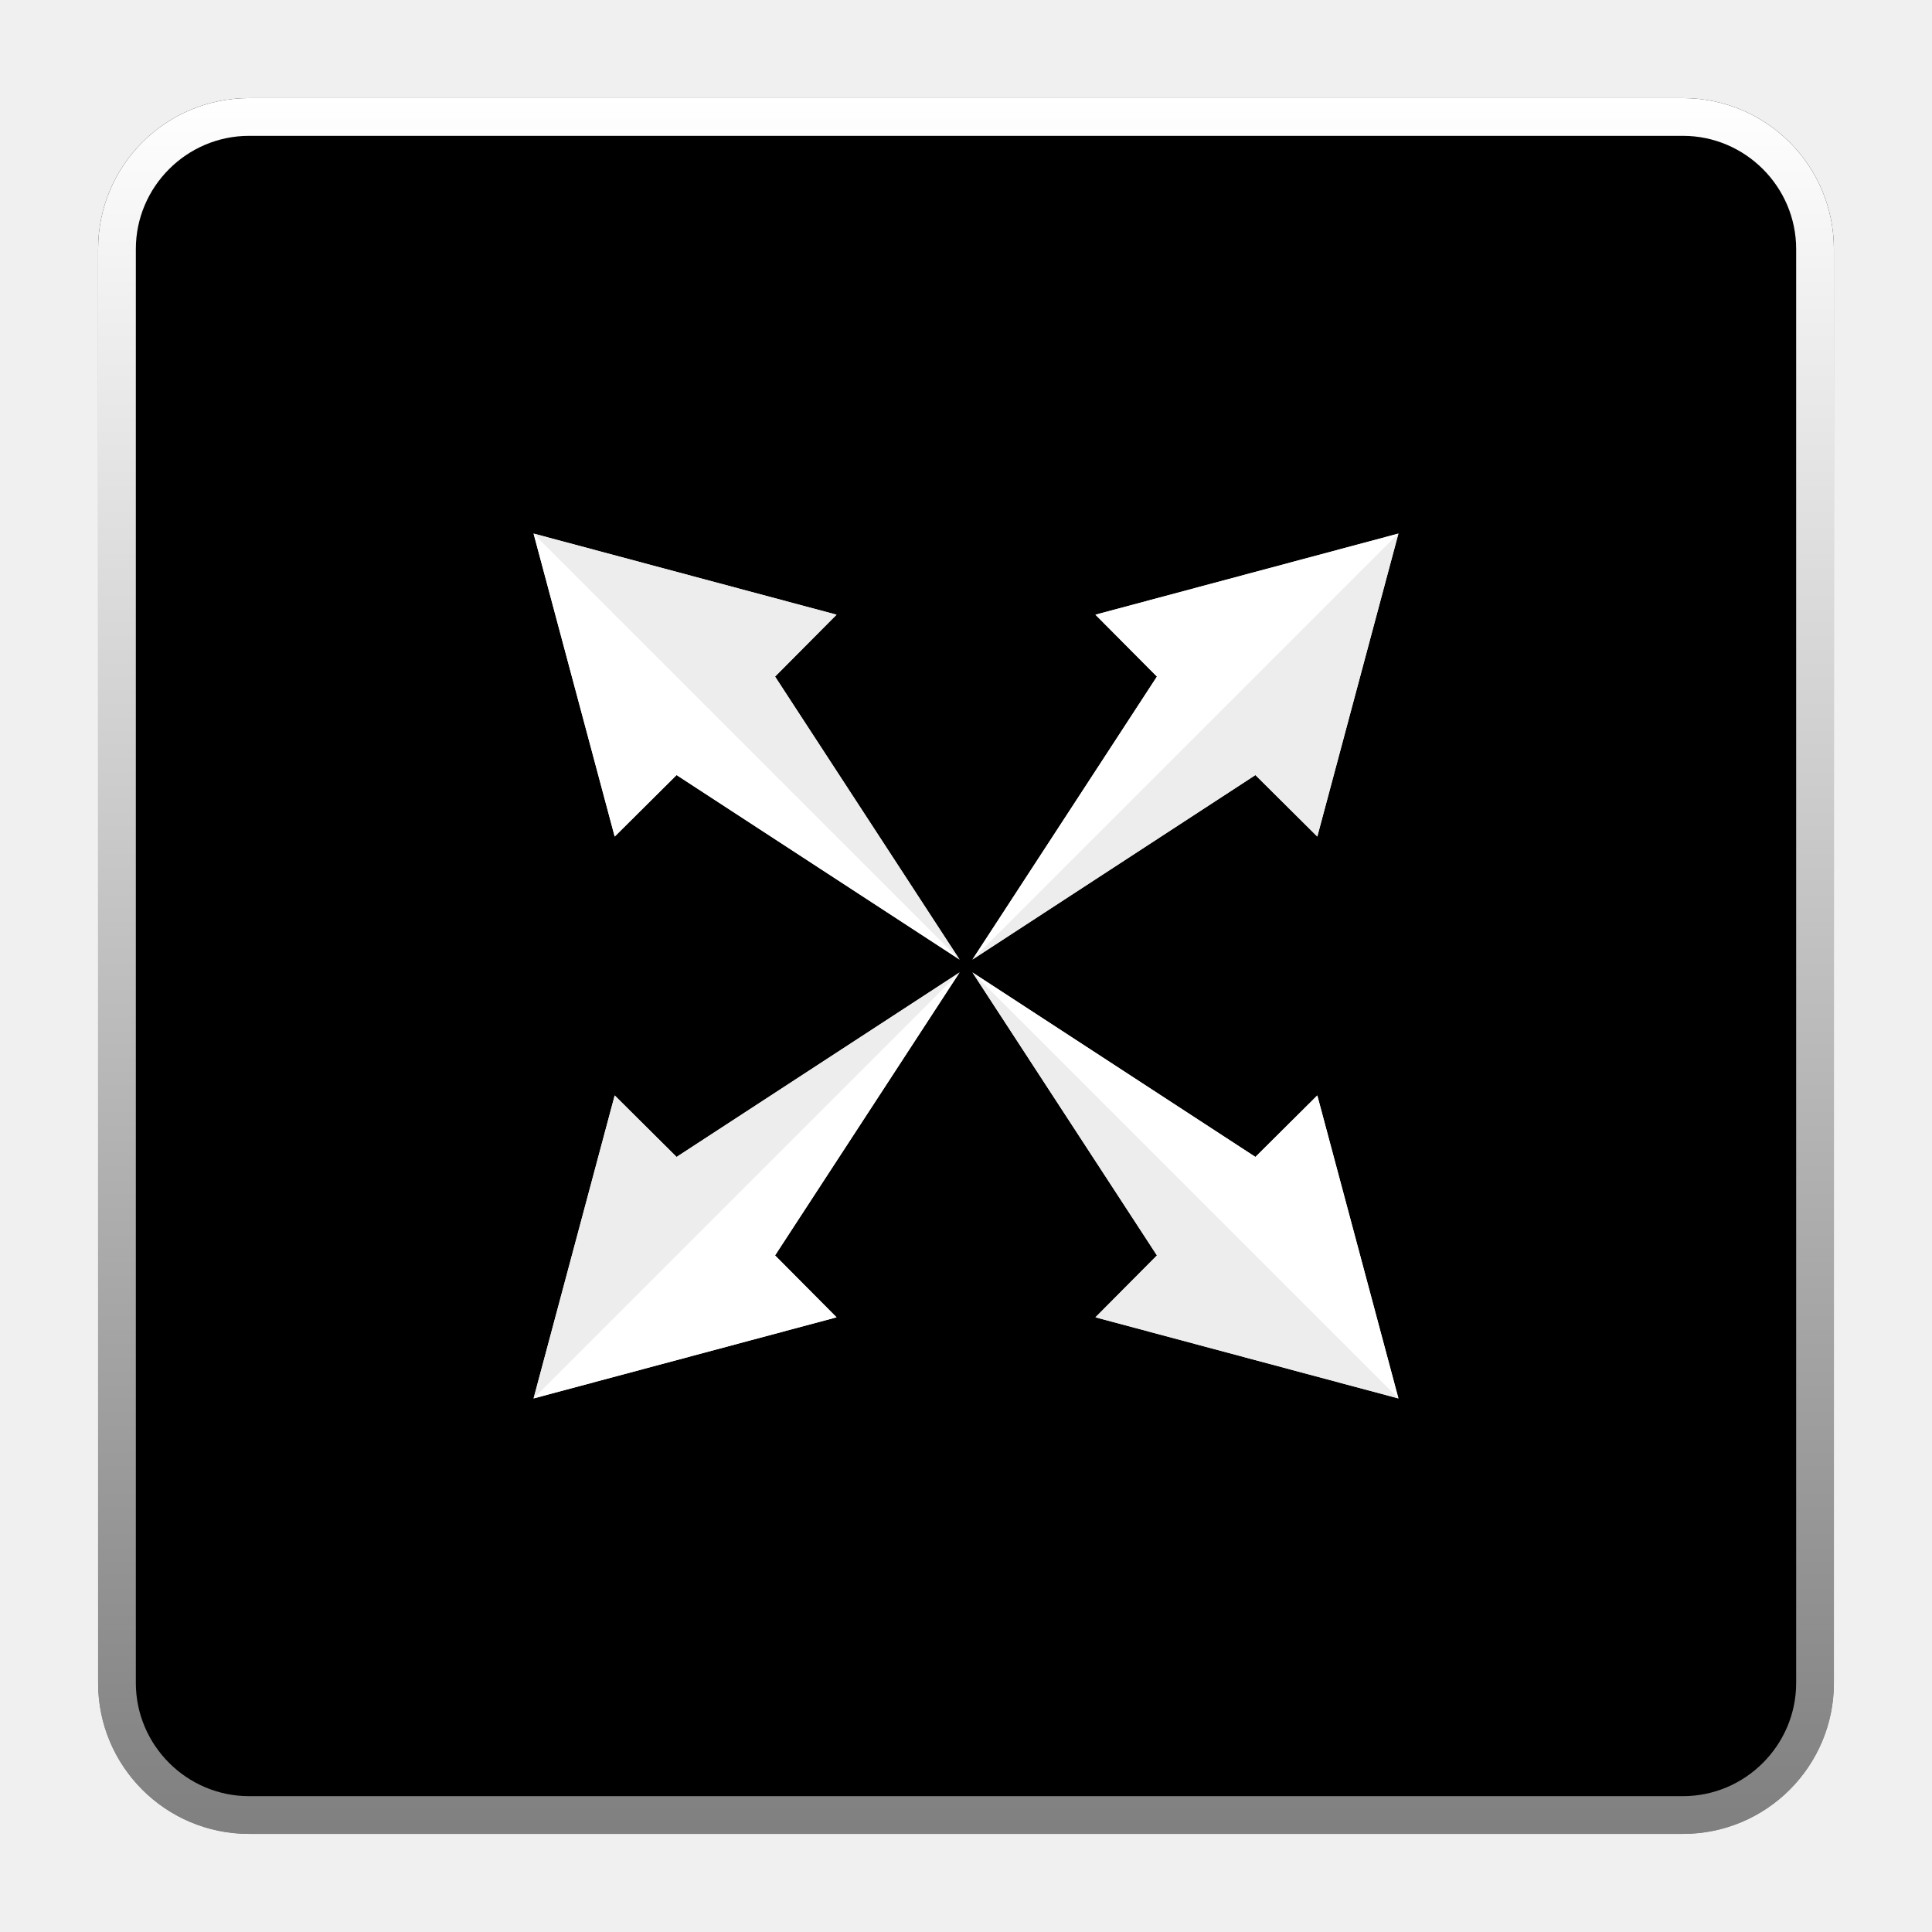
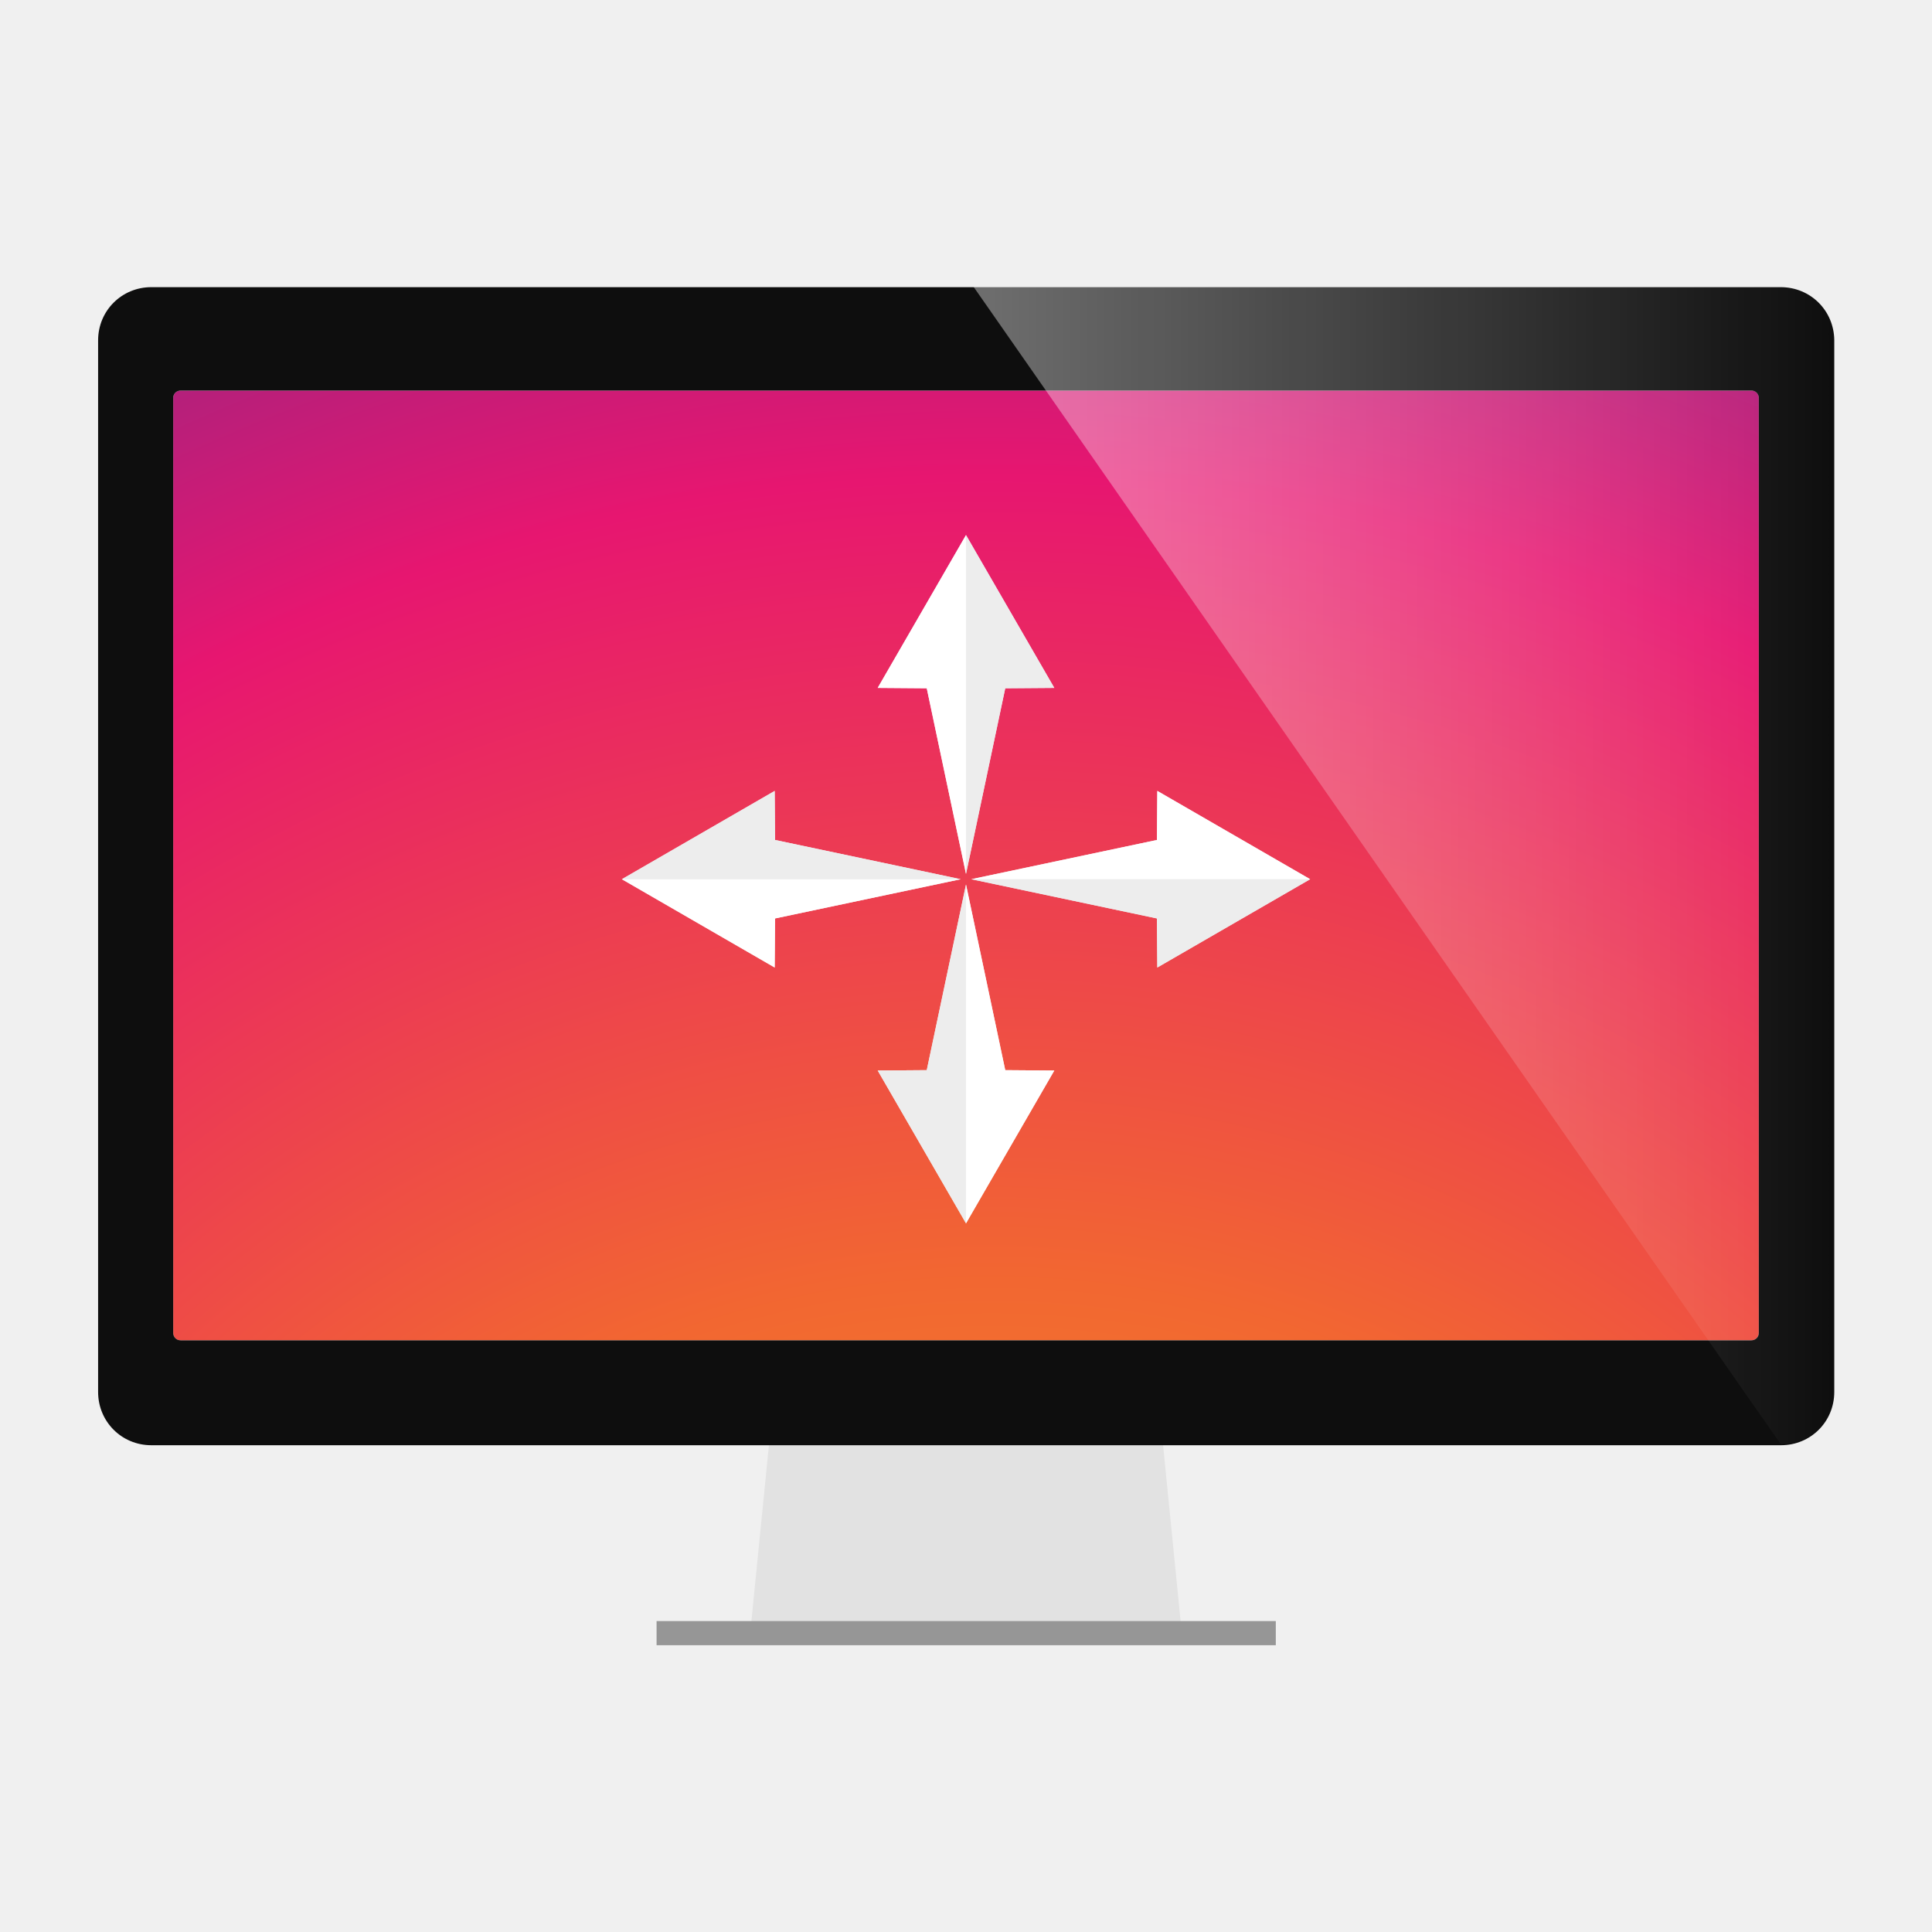
<svg xmlns="http://www.w3.org/2000/svg" version="1.1" id="Layer_1" x="0px" y="0px" viewBox="0 0 512 512" style="enable-background:new 0 0 512 512;" xml:space="preserve">
  <g>
-     <path d="M446,486H66c-22.1,0-40-17.9-40-40V66c0-22.1,17.9-40,40-40h380c22.1,0,40,17.9,40,40v380C486,468.1,468.1,486,446,486z" />
-     <linearGradient id="SVGID_1_" gradientUnits="userSpaceOnUse" x1="256" y1="26" x2="256" y2="486">
-       <stop offset="0" style="stop-color:#FFFFFF" />
-       <stop offset="1" style="stop-color:#FFFFFF;stop-opacity:0.5" />
-     </linearGradient>
-     <path style="fill:url(#SVGID_1_);" d="M446,36c16.5,0,30,13.5,30,30v380c0,16.5-13.5,30-30,30H66c-16.5,0-30-13.5-30-30V66   c0-16.5,13.5-30,30-30H446 M446,26H66c-22.1,0-40,17.9-40,40v380c0,22.1,17.9,40,40,40h380c22.1,0,40-17.9,40-40V66   C486,43.9,468.1,26,446,26L446,26z" />
-   </g>
-   <g>
+     <polygon style="fill:#E2E2E2;" points="313,430.9 308.2,382.7 203.8,382.7 199,430.9  " />
+     <rect x="174" y="429.6" style="fill:#969696;" width="164.1" height="6.4" />
    <g>
-       <polygon style="fill:#EDEDED;" points="179.3,306.6 162.9,290.3 141.4,370.6 221.7,349.1 205.4,332.7 254.3,257.7   " />
-       <polygon style="fill:#EDEDED;" points="221.7,162.9 141.4,141.4 162.9,221.7 179.3,205.4 254.3,254.3 205.4,179.3   " />
-       <polygon style="fill:#EDEDED;" points="332.7,306.6 257.7,257.7 306.6,332.7 290.3,349.1 370.6,370.6 349.1,290.3   " />
-       <polygon style="fill:#EDEDED;" points="332.7,205.4 349.1,221.7 370.6,141.4 290.3,162.9 306.6,179.3 257.7,254.3   " />
-     </g>
-     <g>
-       <polygon style="fill:#FFFFFF;" points="179.3,205.4 254.3,254.3 141.4,141.4 162.9,221.7   " />
-       <polygon style="fill:#EDEDED;" points="162.9,290.3 141.4,370.6 254.3,257.7 179.3,306.6   " />
-       <polygon style="fill:#EDEDED;" points="290.3,349.1 370.6,370.6 257.7,257.7 306.6,332.7   " />
-       <polygon style="fill:#FFFFFF;" points="221.7,349.1 205.4,332.7 254.3,257.7 141.4,370.6   " />
-       <polygon style="fill:#EDEDED;" points="205.4,179.3 221.7,162.9 141.4,141.4 254.3,254.3   " />
-       <polygon style="fill:#FFFFFF;" points="290.3,162.9 306.6,179.3 257.7,254.3 370.6,141.4   " />
-       <polygon style="fill:#FFFFFF;" points="349.1,290.3 332.7,306.6 257.7,257.7 370.6,370.6   " />
-       <polygon style="fill:#EDEDED;" points="349.1,221.7 370.6,141.4 257.7,254.3 332.7,205.4   " />
+       <g>
+         <radialGradient id="SVGID_1_" cx="262.763" cy="-75.329" r="636.716" gradientTransform="matrix(1 0 0 -1 0 512)" gradientUnits="userSpaceOnUse">
+           <stop offset="1.933882e-02" style="stop-color:#FAAD1C" />
+           <stop offset="0.389" style="stop-color:#F26731" />
+           <stop offset="0.724" style="stop-color:#E71670" />
+           <stop offset="1" style="stop-color:#652F8C" />
+         </radialGradient>
+         <path style="fill:url(#SVGID_1_);" d="M464.1,103.5H47.9c-1.2,0-2,0.9-2,2v247.7c0,1.2,0.9,2,2,2h416.2c1.2,0,2-0.9,2-2V105.5     C466.1,104.3,465.3,103.5,464.1,103.5z" />
+         <path style="fill:#0E0E0E;" d="M471.9,76.1H40.1c-7.8,0-14.1,6.2-14.1,14.1v278.7c0,7.8,6.2,14.1,14.1,14.1h431.9     c7.8,0,14.1-6.2,14.1-14.1V90.1C486,82.3,479.8,76.1,471.9,76.1z M466.1,353.2c0,1.2-0.9,2-2,2H47.9c-1.2,0-2-0.9-2-2V105.5     c0-1.2,0.9-2,2-2h416.2c1.2,0,2,0.9,2,2V353.2z" />
+       </g>
+       <linearGradient id="SVGID_2_" gradientUnits="userSpaceOnUse" x1="258.029" y1="227.406" x2="486" y2="227.406" gradientTransform="matrix(1 0 0 1 0 2)">
+         <stop offset="0" style="stop-color:#FFFFFF" />
+         <stop offset="1" style="stop-color:#FFFFFF;stop-opacity:0" />
+       </linearGradient>
+       <path style="opacity:0.4;fill:url(#SVGID_2_);enable-background:new    ;" d="M471.9,382.7c7.8,0,14.1-6.2,14.1-14.1V90.1    c0-7.8-6.2-14.1-14.1-14.1H258L471.9,382.7z" />
+       <g>
+         <g>
+           <polygon style="fill:#EDEDED;" points="245.6,283.6 232.6,283.7 256,324.2 279.4,283.7 266.4,283.6 256,234.4     " />
+           <polygon style="fill:#EDEDED;" points="205.3,209.6 164.8,233 205.3,256.4 205.4,243.4 254.6,233 205.4,222.6     " />
+           <polygon style="fill:#EDEDED;" points="306.6,222.6 257.4,233 306.6,243.4 306.7,256.4 347.2,233 306.7,209.6     " />
+           <polygon style="fill:#EDEDED;" points="266.4,182.4 279.4,182.3 256,141.8 232.6,182.3 245.6,182.4 256,231.6     " />
+         </g>
+         <g>
+           <polygon style="fill:#FFFFFF;" points="205.4,243.4 254.6,233 164.8,233 205.3,256.4     " />
+           <polygon style="fill:#EDEDED;" points="232.6,283.7 256,324.2 256,234.4 245.6,283.6     " />
+           <polygon style="fill:#EDEDED;" points="306.7,256.4 347.2,233 257.4,233 306.6,243.4     " />
+           <polygon style="fill:#FFFFFF;" points="279.4,283.7 266.4,283.6 256,234.4 256,324.2     " />
+           <polygon style="fill:#EDEDED;" points="205.4,222.6 205.3,209.6 164.8,233 254.6,233     " />
+           <polygon style="fill:#FFFFFF;" points="232.6,182.3 245.6,182.4 256,231.6 256,141.8     " />
+           <polygon style="fill:#FFFFFF;" points="306.7,209.6 306.6,222.6 257.4,233 347.2,233     " />
+           <polygon style="fill:#EDEDED;" points="279.4,182.3 256,141.8 256,231.6 266.4,182.4     " />
+         </g>
+       </g>
    </g>
  </g>
</svg>
